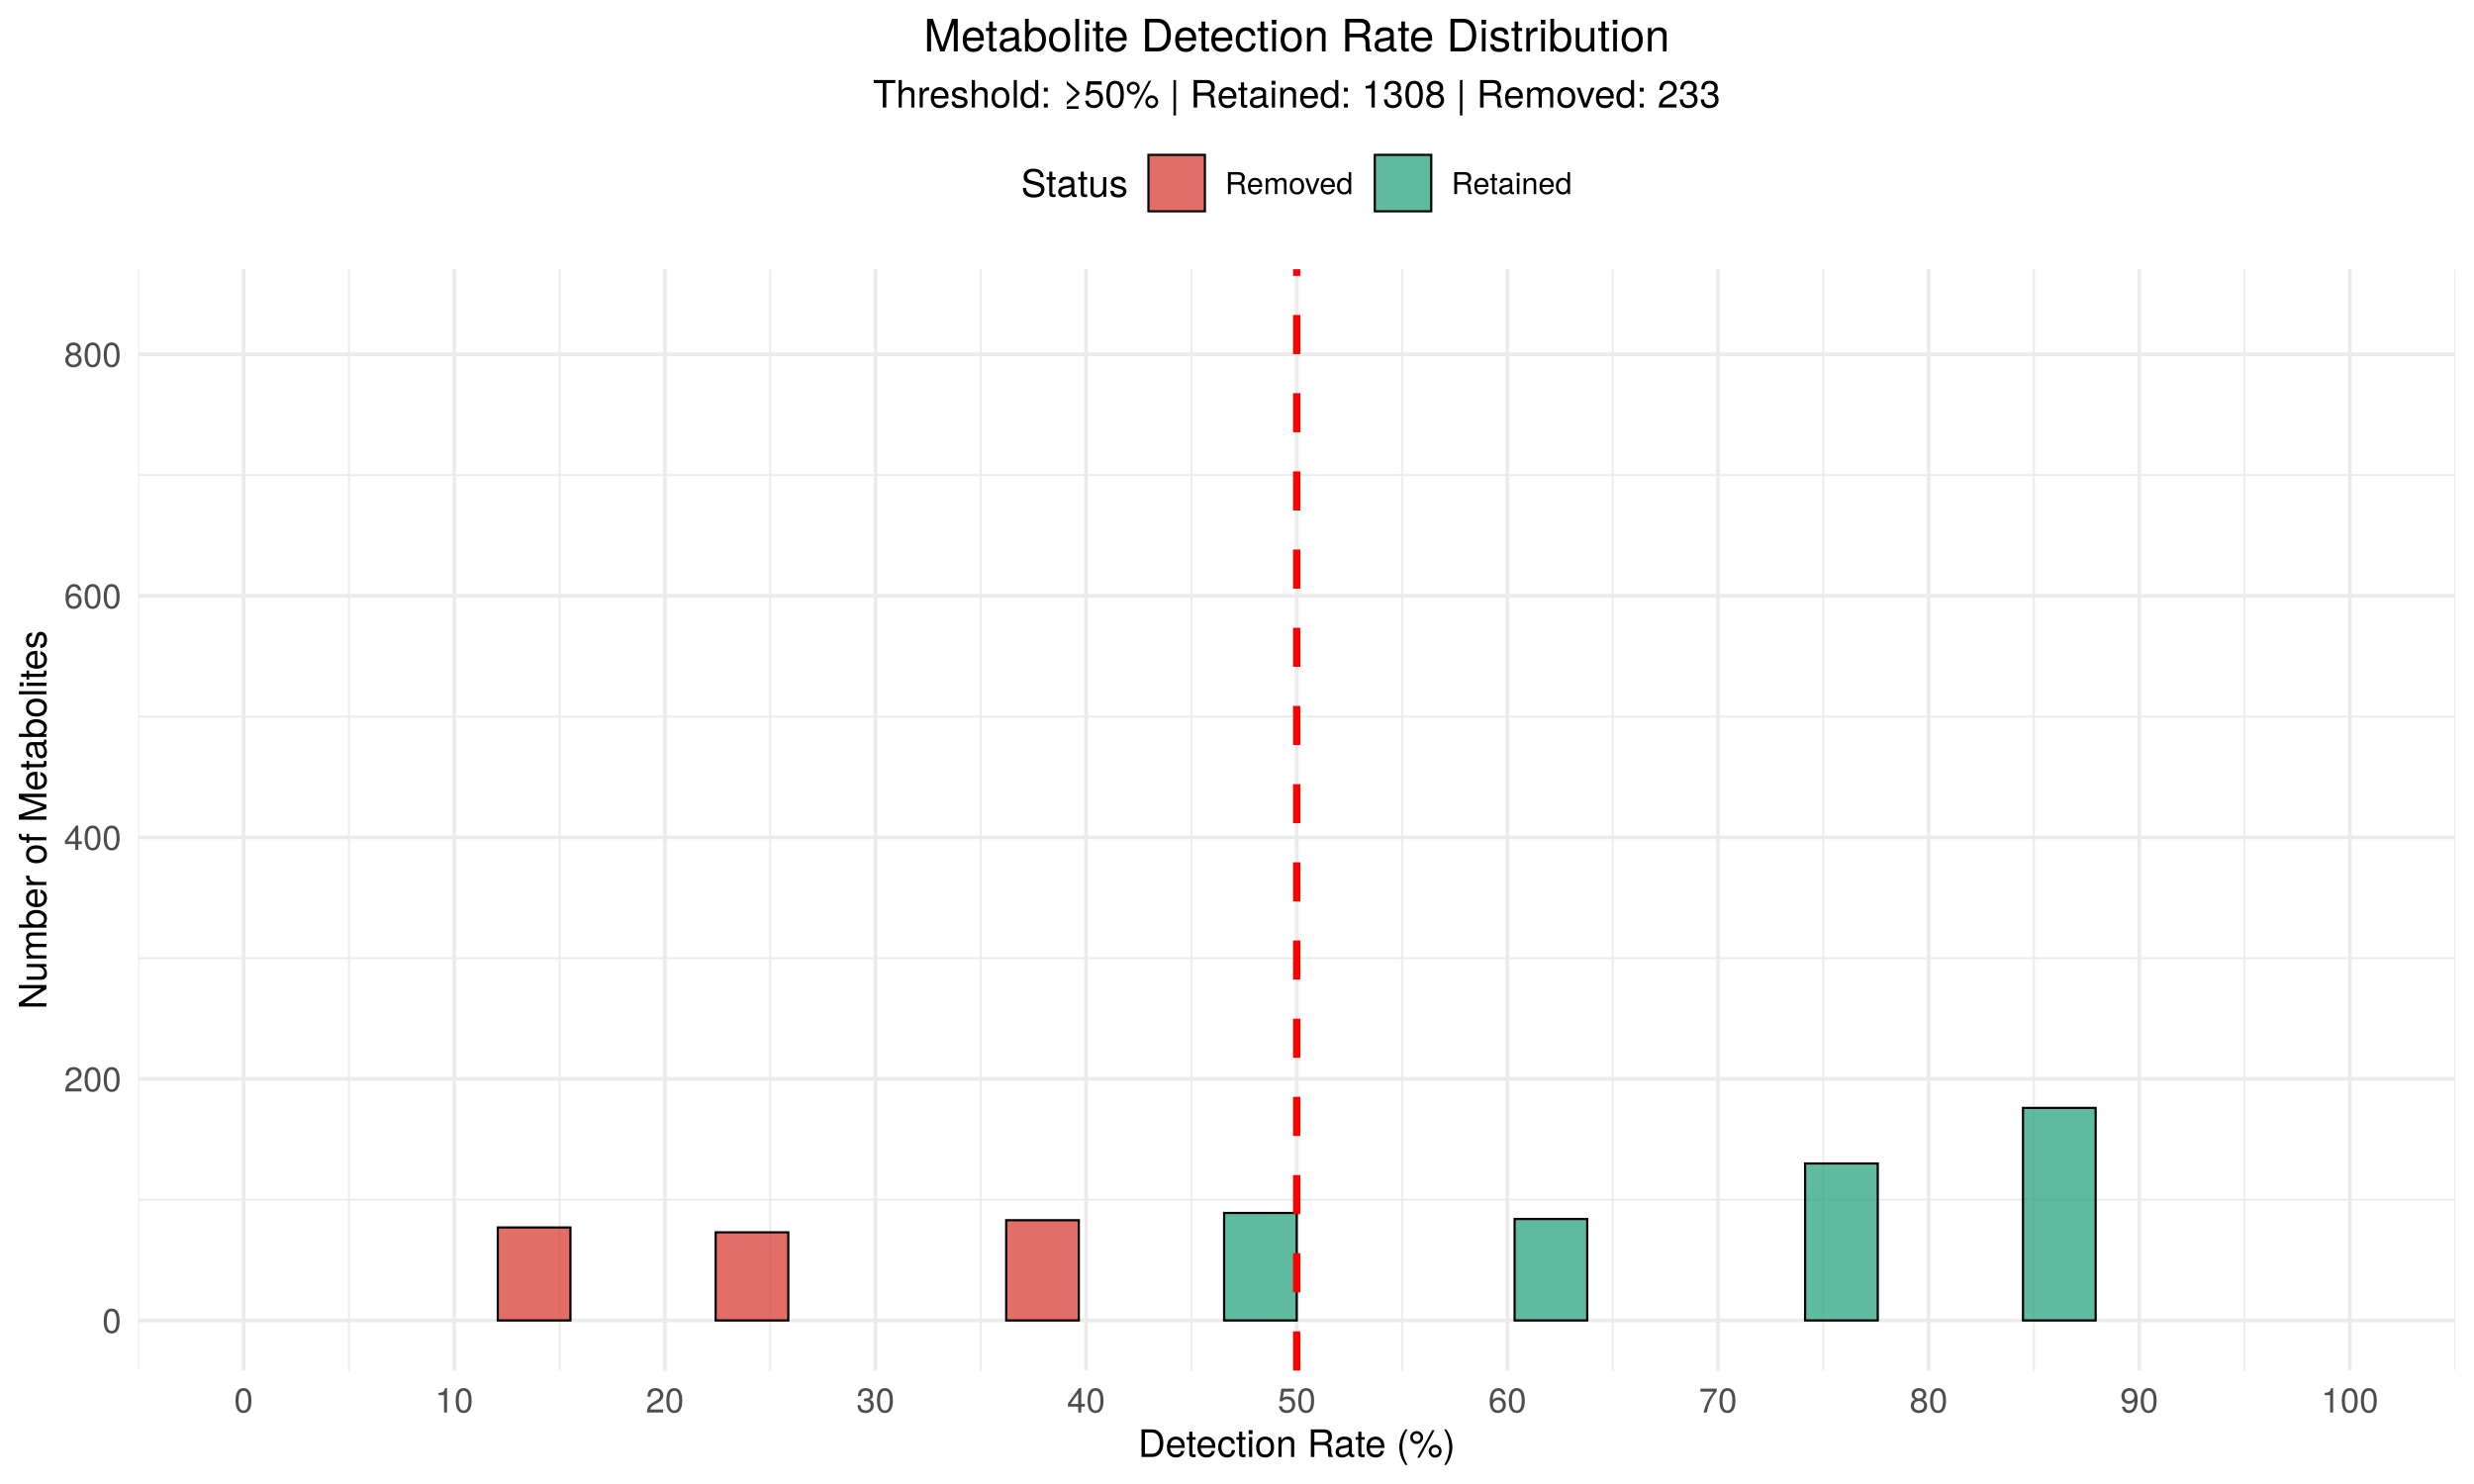
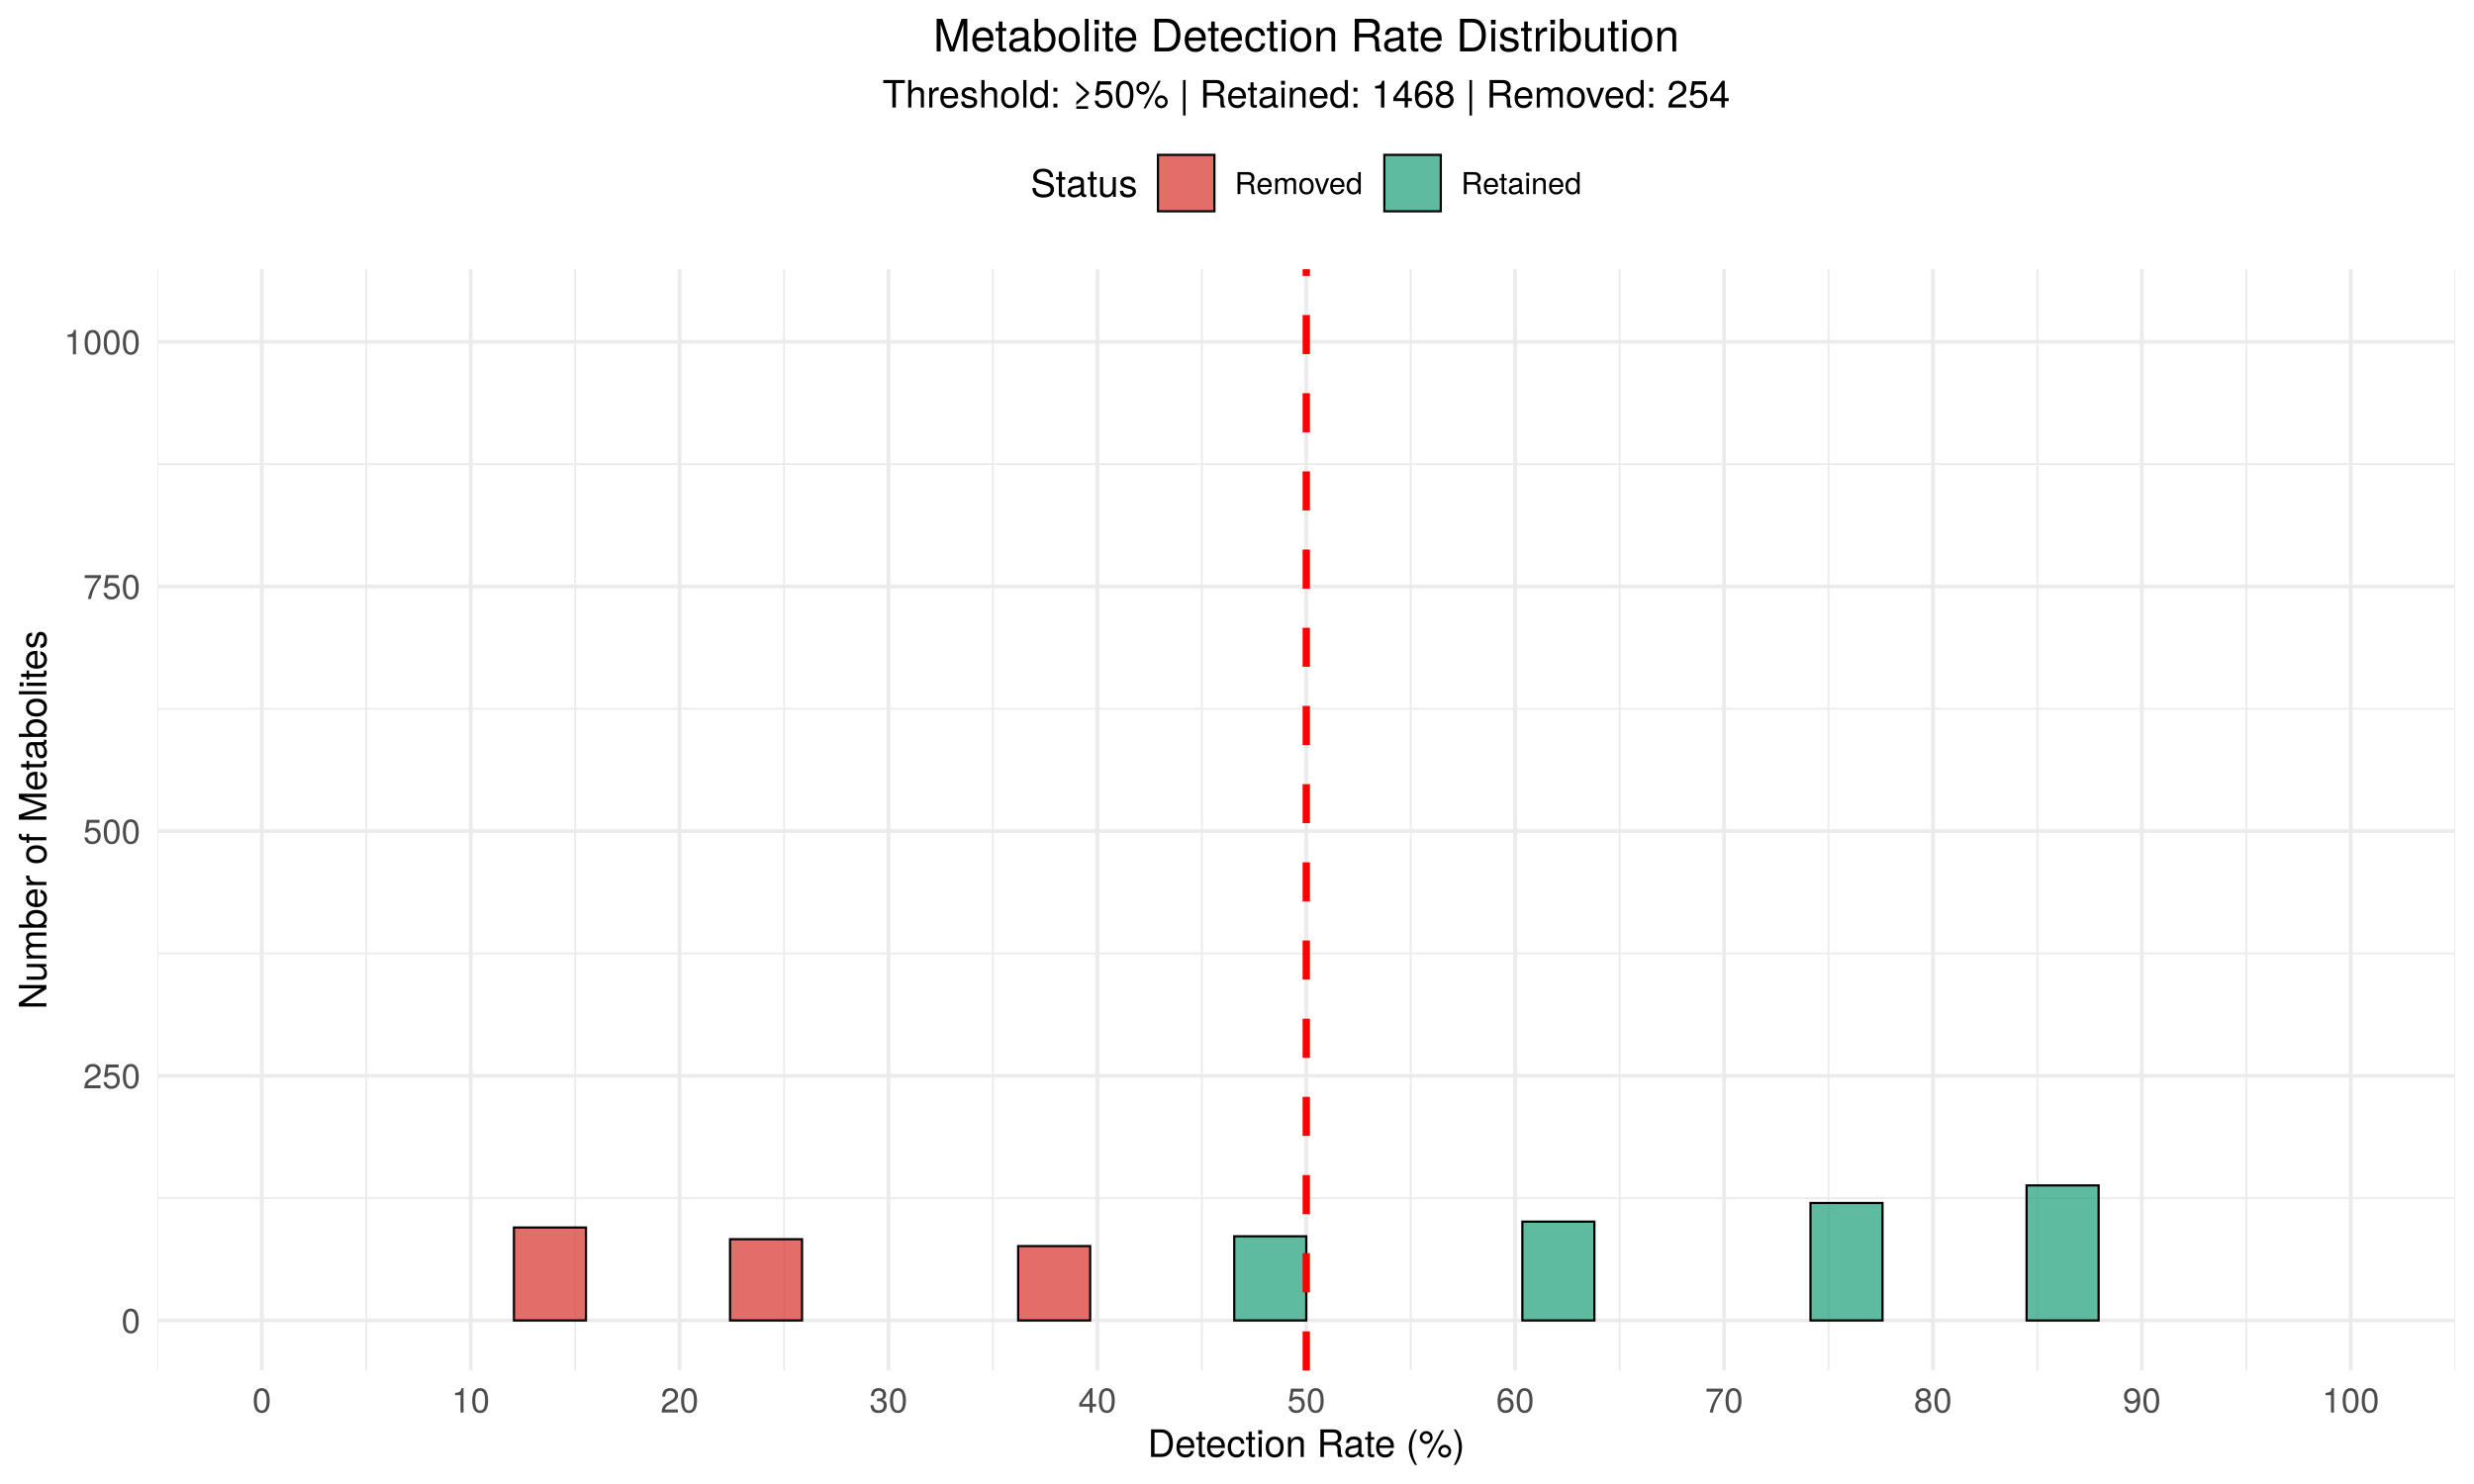
<svg xmlns="http://www.w3.org/2000/svg" class="svglite" width="720.00pt" height="432.00pt" viewBox="0 0 720.00 432.00">
  <defs>
    <style type="text/css">
    .svglite line, .svglite polyline, .svglite polygon, .svglite path, .svglite rect, .svglite circle {
      fill: none;
      stroke: #000000;
      stroke-linecap: round;
      stroke-linejoin: round;
      stroke-miterlimit: 10.00;
    }
    .svglite text {
      white-space: pre;
    }
  </style>
  </defs>
  <rect width="100%" height="100%" style="stroke: none; fill: none;" />
  <defs>
    <clipPath id="cpMC4wMHw3MjAuMDB8MC4wMHw0MzIuMDA=">
      <rect x="0.00" y="0.00" width="720.00" height="432.00" />
    </clipPath>
  </defs>
  <g clip-path="url(#cpMC4wMHw3MjAuMDB8MC4wMHw0MzIuMDA=)">
</g>
  <defs>
-     <clipPath id="cpNDAuMjR8NzE0LjUyfDc4LjM3fDM5OC45Ng==">
-       <rect x="40.24" y="78.37" width="674.28" height="320.59" />
+     <clipPath id="cpNDUuODB8NzE0LjUyfDc4LjM3fDM5OC45Ng==">
+       <rect x="45.80" y="78.37" width="668.72" height="320.59" />
    </clipPath>
  </defs>
-   <g clip-path="url(#cpNDAuMjR8NzE0LjUyfDc4LjM3fDM5OC45Ng==)">
-     <polyline points="40.24,349.23 714.52,349.23 " style="stroke-width: 0.53; stroke: #EBEBEB; stroke-linecap: butt;" />
-     <polyline points="40.24,278.92 714.52,278.92 " style="stroke-width: 0.53; stroke: #EBEBEB; stroke-linecap: butt;" />
-     <polyline points="40.24,208.61 714.52,208.61 " style="stroke-width: 0.53; stroke: #EBEBEB; stroke-linecap: butt;" />
-     <polyline points="40.24,138.30 714.52,138.30 " style="stroke-width: 0.53; stroke: #EBEBEB; stroke-linecap: butt;" />
-     <polyline points="40.24,398.96 40.24,78.37 " style="stroke-width: 0.53; stroke: #EBEBEB; stroke-linecap: butt;" />
-     <polyline points="101.54,398.96 101.54,78.37 " style="stroke-width: 0.53; stroke: #EBEBEB; stroke-linecap: butt;" />
-     <polyline points="162.84,398.96 162.84,78.37 " style="stroke-width: 0.53; stroke: #EBEBEB; stroke-linecap: butt;" />
-     <polyline points="224.14,398.96 224.14,78.37 " style="stroke-width: 0.53; stroke: #EBEBEB; stroke-linecap: butt;" />
-     <polyline points="285.44,398.96 285.44,78.37 " style="stroke-width: 0.53; stroke: #EBEBEB; stroke-linecap: butt;" />
-     <polyline points="346.73,398.96 346.73,78.37 " style="stroke-width: 0.53; stroke: #EBEBEB; stroke-linecap: butt;" />
-     <polyline points="408.03,398.96 408.03,78.37 " style="stroke-width: 0.53; stroke: #EBEBEB; stroke-linecap: butt;" />
-     <polyline points="469.33,398.96 469.33,78.37 " style="stroke-width: 0.53; stroke: #EBEBEB; stroke-linecap: butt;" />
-     <polyline points="530.63,398.96 530.63,78.37 " style="stroke-width: 0.53; stroke: #EBEBEB; stroke-linecap: butt;" />
-     <polyline points="591.92,398.96 591.92,78.37 " style="stroke-width: 0.53; stroke: #EBEBEB; stroke-linecap: butt;" />
-     <polyline points="653.22,398.96 653.22,78.37 " style="stroke-width: 0.53; stroke: #EBEBEB; stroke-linecap: butt;" />
+   <g clip-path="url(#cpNDUuODB8NzE0LjUyfDc4LjM3fDM5OC45Ng==)">
+     <polyline points="45.80,348.78 714.52,348.78 " style="stroke-width: 0.53; stroke: #EBEBEB; stroke-linecap: butt;" />
+     <polyline points="45.80,277.56 714.52,277.56 " style="stroke-width: 0.53; stroke: #EBEBEB; stroke-linecap: butt;" />
+     <polyline points="45.80,206.33 714.52,206.33 " style="stroke-width: 0.53; stroke: #EBEBEB; stroke-linecap: butt;" />
+     <polyline points="45.80,135.11 714.52,135.11 " style="stroke-width: 0.53; stroke: #EBEBEB; stroke-linecap: butt;" />
+     <polyline points="45.80,398.96 45.80,78.37 " style="stroke-width: 0.53; stroke: #EBEBEB; stroke-linecap: butt;" />
+     <polyline points="106.60,398.96 106.60,78.37 " style="stroke-width: 0.53; stroke: #EBEBEB; stroke-linecap: butt;" />
+     <polyline points="167.39,398.96 167.39,78.37 " style="stroke-width: 0.53; stroke: #EBEBEB; stroke-linecap: butt;" />
+     <polyline points="228.18,398.96 228.18,78.37 " style="stroke-width: 0.53; stroke: #EBEBEB; stroke-linecap: butt;" />
+     <polyline points="288.97,398.96 288.97,78.37 " style="stroke-width: 0.53; stroke: #EBEBEB; stroke-linecap: butt;" />
+     <polyline points="349.77,398.96 349.77,78.37 " style="stroke-width: 0.53; stroke: #EBEBEB; stroke-linecap: butt;" />
+     <polyline points="410.56,398.96 410.56,78.37 " style="stroke-width: 0.53; stroke: #EBEBEB; stroke-linecap: butt;" />
+     <polyline points="471.35,398.96 471.35,78.37 " style="stroke-width: 0.53; stroke: #EBEBEB; stroke-linecap: butt;" />
+     <polyline points="532.14,398.96 532.14,78.37 " style="stroke-width: 0.53; stroke: #EBEBEB; stroke-linecap: butt;" />
+     <polyline points="592.94,398.96 592.94,78.37 " style="stroke-width: 0.53; stroke: #EBEBEB; stroke-linecap: butt;" />
+     <polyline points="653.73,398.96 653.73,78.37 " style="stroke-width: 0.53; stroke: #EBEBEB; stroke-linecap: butt;" />
    <polyline points="714.52,398.96 714.52,78.37 " style="stroke-width: 0.53; stroke: #EBEBEB; stroke-linecap: butt;" />
-     <polyline points="40.24,384.39 714.52,384.39 " style="stroke-width: 1.07; stroke: #EBEBEB; stroke-linecap: butt;" />
-     <polyline points="40.24,314.08 714.52,314.08 " style="stroke-width: 1.07; stroke: #EBEBEB; stroke-linecap: butt;" />
-     <polyline points="40.24,243.77 714.52,243.77 " style="stroke-width: 1.07; stroke: #EBEBEB; stroke-linecap: butt;" />
-     <polyline points="40.24,173.45 714.52,173.45 " style="stroke-width: 1.07; stroke: #EBEBEB; stroke-linecap: butt;" />
-     <polyline points="40.24,103.14 714.52,103.14 " style="stroke-width: 1.07; stroke: #EBEBEB; stroke-linecap: butt;" />
-     <polyline points="70.89,398.96 70.89,78.37 " style="stroke-width: 1.07; stroke: #EBEBEB; stroke-linecap: butt;" />
-     <polyline points="132.19,398.96 132.19,78.37 " style="stroke-width: 1.07; stroke: #EBEBEB; stroke-linecap: butt;" />
-     <polyline points="193.49,398.96 193.49,78.37 " style="stroke-width: 1.07; stroke: #EBEBEB; stroke-linecap: butt;" />
-     <polyline points="254.79,398.96 254.79,78.37 " style="stroke-width: 1.07; stroke: #EBEBEB; stroke-linecap: butt;" />
-     <polyline points="316.08,398.96 316.08,78.37 " style="stroke-width: 1.07; stroke: #EBEBEB; stroke-linecap: butt;" />
-     <polyline points="377.38,398.96 377.38,78.37 " style="stroke-width: 1.07; stroke: #EBEBEB; stroke-linecap: butt;" />
-     <polyline points="438.68,398.96 438.68,78.37 " style="stroke-width: 1.07; stroke: #EBEBEB; stroke-linecap: butt;" />
-     <polyline points="499.98,398.96 499.98,78.37 " style="stroke-width: 1.07; stroke: #EBEBEB; stroke-linecap: butt;" />
-     <polyline points="561.28,398.96 561.28,78.37 " style="stroke-width: 1.07; stroke: #EBEBEB; stroke-linecap: butt;" />
-     <polyline points="622.57,398.96 622.57,78.37 " style="stroke-width: 1.07; stroke: #EBEBEB; stroke-linecap: butt;" />
-     <polyline points="683.87,398.96 683.87,78.37 " style="stroke-width: 1.07; stroke: #EBEBEB; stroke-linecap: butt;" />
-     <rect x="81.46" y="384.39" width="21.14" height="0.00" style="stroke-width: 0.64; stroke-linecap: butt; stroke-linejoin: miter; fill: #D73027; fill-opacity: 0.70;" />
-     <rect x="102.60" y="384.39" width="21.14" height="0.00" style="stroke-width: 0.64; stroke-linecap: butt; stroke-linejoin: miter; fill: #D73027; fill-opacity: 0.70;" />
-     <rect x="123.74" y="384.39" width="21.14" height="0.00" style="stroke-width: 0.64; stroke-linecap: butt; stroke-linejoin: miter; fill: #D73027; fill-opacity: 0.70;" />
-     <rect x="144.87" y="357.32" width="21.14" height="27.07" style="stroke-width: 0.64; stroke-linecap: butt; stroke-linejoin: miter; fill: #D73027; fill-opacity: 0.70;" />
-     <rect x="166.01" y="384.39" width="21.14" height="0.00" style="stroke-width: 0.64; stroke-linecap: butt; stroke-linejoin: miter; fill: #D73027; fill-opacity: 0.70;" />
-     <rect x="187.15" y="384.39" width="21.14" height="0.00" style="stroke-width: 0.64; stroke-linecap: butt; stroke-linejoin: miter; fill: #D73027; fill-opacity: 0.70;" />
-     <rect x="208.28" y="358.73" width="21.14" height="25.66" style="stroke-width: 0.64; stroke-linecap: butt; stroke-linejoin: miter; fill: #D73027; fill-opacity: 0.70;" />
-     <rect x="229.42" y="384.39" width="21.14" height="0.00" style="stroke-width: 0.64; stroke-linecap: butt; stroke-linejoin: miter; fill: #D73027; fill-opacity: 0.70;" />
-     <rect x="250.56" y="384.39" width="21.14" height="0.00" style="stroke-width: 0.64; stroke-linecap: butt; stroke-linejoin: miter; fill: #D73027; fill-opacity: 0.70;" />
-     <rect x="271.70" y="384.39" width="21.14" height="0.00" style="stroke-width: 0.64; stroke-linecap: butt; stroke-linejoin: miter; fill: #D73027; fill-opacity: 0.70;" />
-     <rect x="292.83" y="355.21" width="21.14" height="29.18" style="stroke-width: 0.64; stroke-linecap: butt; stroke-linejoin: miter; fill: #D73027; fill-opacity: 0.70;" />
-     <rect x="313.97" y="384.39" width="21.14" height="0.00" style="stroke-width: 0.64; stroke-linecap: butt; stroke-linejoin: miter; fill: #D73027; fill-opacity: 0.70;" />
-     <rect x="335.11" y="384.39" width="21.14" height="0.00" style="stroke-width: 0.64; stroke-linecap: butt; stroke-linejoin: miter; fill: #D73027; fill-opacity: 0.70;" />
-     <rect x="356.25" y="353.10" width="21.14" height="0.00" style="stroke-width: 0.64; stroke-linecap: butt; stroke-linejoin: miter; fill: #D73027; fill-opacity: 0.70;" />
-     <rect x="377.38" y="384.39" width="21.14" height="0.00" style="stroke-width: 0.64; stroke-linecap: butt; stroke-linejoin: miter; fill: #D73027; fill-opacity: 0.70;" />
-     <rect x="398.52" y="384.39" width="21.14" height="0.00" style="stroke-width: 0.64; stroke-linecap: butt; stroke-linejoin: miter; fill: #D73027; fill-opacity: 0.70;" />
-     <rect x="419.66" y="384.39" width="21.14" height="0.00" style="stroke-width: 0.64; stroke-linecap: butt; stroke-linejoin: miter; fill: #D73027; fill-opacity: 0.70;" />
-     <rect x="440.79" y="354.86" width="21.14" height="0.00" style="stroke-width: 0.64; stroke-linecap: butt; stroke-linejoin: miter; fill: #D73027; fill-opacity: 0.70;" />
-     <rect x="461.93" y="384.39" width="21.14" height="0.00" style="stroke-width: 0.64; stroke-linecap: butt; stroke-linejoin: miter; fill: #D73027; fill-opacity: 0.70;" />
-     <rect x="483.07" y="384.39" width="21.14" height="0.00" style="stroke-width: 0.64; stroke-linecap: butt; stroke-linejoin: miter; fill: #D73027; fill-opacity: 0.70;" />
-     <rect x="504.21" y="384.39" width="21.14" height="0.00" style="stroke-width: 0.64; stroke-linecap: butt; stroke-linejoin: miter; fill: #D73027; fill-opacity: 0.70;" />
-     <rect x="525.34" y="338.69" width="21.14" height="0.00" style="stroke-width: 0.64; stroke-linecap: butt; stroke-linejoin: miter; fill: #D73027; fill-opacity: 0.70;" />
-     <rect x="546.48" y="384.39" width="21.14" height="0.00" style="stroke-width: 0.64; stroke-linecap: butt; stroke-linejoin: miter; fill: #D73027; fill-opacity: 0.70;" />
-     <rect x="567.62" y="384.39" width="21.14" height="0.00" style="stroke-width: 0.64; stroke-linecap: butt; stroke-linejoin: miter; fill: #D73027; fill-opacity: 0.70;" />
-     <rect x="588.75" y="322.52" width="21.14" height="0.00" style="stroke-width: 0.64; stroke-linecap: butt; stroke-linejoin: miter; fill: #D73027; fill-opacity: 0.70;" />
-     <rect x="609.89" y="384.39" width="21.14" height="0.00" style="stroke-width: 0.64; stroke-linecap: butt; stroke-linejoin: miter; fill: #D73027; fill-opacity: 0.70;" />
-     <rect x="631.03" y="384.39" width="21.14" height="0.00" style="stroke-width: 0.64; stroke-linecap: butt; stroke-linejoin: miter; fill: #D73027; fill-opacity: 0.70;" />
-     <rect x="652.17" y="384.39" width="21.14" height="0.00" style="stroke-width: 0.64; stroke-linecap: butt; stroke-linejoin: miter; fill: #D73027; fill-opacity: 0.70;" />
-     <rect x="81.46" y="384.39" width="21.14" height="0.00" style="stroke-width: 0.64; stroke-linecap: butt; stroke-linejoin: miter; fill: #1B9E77; fill-opacity: 0.70;" />
-     <rect x="102.60" y="384.39" width="21.14" height="0.00" style="stroke-width: 0.64; stroke-linecap: butt; stroke-linejoin: miter; fill: #1B9E77; fill-opacity: 0.70;" />
-     <rect x="123.74" y="384.39" width="21.14" height="0.00" style="stroke-width: 0.64; stroke-linecap: butt; stroke-linejoin: miter; fill: #1B9E77; fill-opacity: 0.70;" />
-     <rect x="144.87" y="384.39" width="21.14" height="0.00" style="stroke-width: 0.64; stroke-linecap: butt; stroke-linejoin: miter; fill: #1B9E77; fill-opacity: 0.70;" />
-     <rect x="166.01" y="384.39" width="21.14" height="0.00" style="stroke-width: 0.64; stroke-linecap: butt; stroke-linejoin: miter; fill: #1B9E77; fill-opacity: 0.70;" />
-     <rect x="187.15" y="384.39" width="21.14" height="0.00" style="stroke-width: 0.64; stroke-linecap: butt; stroke-linejoin: miter; fill: #1B9E77; fill-opacity: 0.70;" />
-     <rect x="208.28" y="384.39" width="21.14" height="0.00" style="stroke-width: 0.64; stroke-linecap: butt; stroke-linejoin: miter; fill: #1B9E77; fill-opacity: 0.70;" />
-     <rect x="229.42" y="384.39" width="21.14" height="0.00" style="stroke-width: 0.64; stroke-linecap: butt; stroke-linejoin: miter; fill: #1B9E77; fill-opacity: 0.70;" />
-     <rect x="250.56" y="384.39" width="21.14" height="0.00" style="stroke-width: 0.64; stroke-linecap: butt; stroke-linejoin: miter; fill: #1B9E77; fill-opacity: 0.70;" />
-     <rect x="271.70" y="384.39" width="21.14" height="0.00" style="stroke-width: 0.64; stroke-linecap: butt; stroke-linejoin: miter; fill: #1B9E77; fill-opacity: 0.70;" />
-     <rect x="292.83" y="384.39" width="21.14" height="0.00" style="stroke-width: 0.64; stroke-linecap: butt; stroke-linejoin: miter; fill: #1B9E77; fill-opacity: 0.70;" />
-     <rect x="313.97" y="384.39" width="21.14" height="0.00" style="stroke-width: 0.64; stroke-linecap: butt; stroke-linejoin: miter; fill: #1B9E77; fill-opacity: 0.70;" />
-     <rect x="335.11" y="384.39" width="21.14" height="0.00" style="stroke-width: 0.64; stroke-linecap: butt; stroke-linejoin: miter; fill: #1B9E77; fill-opacity: 0.70;" />
-     <rect x="356.25" y="353.10" width="21.14" height="31.29" style="stroke-width: 0.64; stroke-linecap: butt; stroke-linejoin: miter; fill: #1B9E77; fill-opacity: 0.70;" />
-     <rect x="377.38" y="384.39" width="21.14" height="0.00" style="stroke-width: 0.64; stroke-linecap: butt; stroke-linejoin: miter; fill: #1B9E77; fill-opacity: 0.70;" />
-     <rect x="398.52" y="384.39" width="21.14" height="0.00" style="stroke-width: 0.64; stroke-linecap: butt; stroke-linejoin: miter; fill: #1B9E77; fill-opacity: 0.70;" />
-     <rect x="419.66" y="384.39" width="21.14" height="0.00" style="stroke-width: 0.64; stroke-linecap: butt; stroke-linejoin: miter; fill: #1B9E77; fill-opacity: 0.70;" />
-     <rect x="440.79" y="354.86" width="21.14" height="29.53" style="stroke-width: 0.64; stroke-linecap: butt; stroke-linejoin: miter; fill: #1B9E77; fill-opacity: 0.70;" />
-     <rect x="461.93" y="384.39" width="21.14" height="0.00" style="stroke-width: 0.64; stroke-linecap: butt; stroke-linejoin: miter; fill: #1B9E77; fill-opacity: 0.70;" />
-     <rect x="483.07" y="384.39" width="21.14" height="0.00" style="stroke-width: 0.64; stroke-linecap: butt; stroke-linejoin: miter; fill: #1B9E77; fill-opacity: 0.70;" />
-     <rect x="504.21" y="384.39" width="21.14" height="0.00" style="stroke-width: 0.64; stroke-linecap: butt; stroke-linejoin: miter; fill: #1B9E77; fill-opacity: 0.70;" />
-     <rect x="525.34" y="338.69" width="21.14" height="45.70" style="stroke-width: 0.64; stroke-linecap: butt; stroke-linejoin: miter; fill: #1B9E77; fill-opacity: 0.70;" />
-     <rect x="546.48" y="384.39" width="21.14" height="0.00" style="stroke-width: 0.64; stroke-linecap: butt; stroke-linejoin: miter; fill: #1B9E77; fill-opacity: 0.70;" />
-     <rect x="567.62" y="384.39" width="21.14" height="0.00" style="stroke-width: 0.64; stroke-linecap: butt; stroke-linejoin: miter; fill: #1B9E77; fill-opacity: 0.70;" />
-     <rect x="588.75" y="322.52" width="21.14" height="61.87" style="stroke-width: 0.64; stroke-linecap: butt; stroke-linejoin: miter; fill: #1B9E77; fill-opacity: 0.70;" />
-     <rect x="609.89" y="384.39" width="21.14" height="0.00" style="stroke-width: 0.64; stroke-linecap: butt; stroke-linejoin: miter; fill: #1B9E77; fill-opacity: 0.70;" />
-     <rect x="631.03" y="384.39" width="21.14" height="0.00" style="stroke-width: 0.64; stroke-linecap: butt; stroke-linejoin: miter; fill: #1B9E77; fill-opacity: 0.70;" />
-     <rect x="652.17" y="384.39" width="21.14" height="0.00" style="stroke-width: 0.64; stroke-linecap: butt; stroke-linejoin: miter; fill: #1B9E77; fill-opacity: 0.70;" />
-     <line x1="377.38" y1="398.96" x2="377.38" y2="78.37" style="stroke-width: 2.13; stroke: #FF0000; stroke-dasharray: 11.38,11.38; stroke-linecap: butt;" />
+     <polyline points="45.80,384.39 714.52,384.39 " style="stroke-width: 1.07; stroke: #EBEBEB; stroke-linecap: butt;" />
+     <polyline points="45.80,313.17 714.52,313.17 " style="stroke-width: 1.07; stroke: #EBEBEB; stroke-linecap: butt;" />
+     <polyline points="45.80,241.94 714.52,241.94 " style="stroke-width: 1.07; stroke: #EBEBEB; stroke-linecap: butt;" />
+     <polyline points="45.80,170.72 714.52,170.72 " style="stroke-width: 1.07; stroke: #EBEBEB; stroke-linecap: butt;" />
+     <polyline points="45.80,99.50 714.52,99.50 " style="stroke-width: 1.07; stroke: #EBEBEB; stroke-linecap: butt;" />
+     <polyline points="76.20,398.96 76.20,78.37 " style="stroke-width: 1.07; stroke: #EBEBEB; stroke-linecap: butt;" />
+     <polyline points="136.99,398.96 136.99,78.37 " style="stroke-width: 1.07; stroke: #EBEBEB; stroke-linecap: butt;" />
+     <polyline points="197.78,398.96 197.78,78.37 " style="stroke-width: 1.07; stroke: #EBEBEB; stroke-linecap: butt;" />
+     <polyline points="258.58,398.96 258.58,78.37 " style="stroke-width: 1.07; stroke: #EBEBEB; stroke-linecap: butt;" />
+     <polyline points="319.37,398.96 319.37,78.37 " style="stroke-width: 1.07; stroke: #EBEBEB; stroke-linecap: butt;" />
+     <polyline points="380.16,398.96 380.16,78.37 " style="stroke-width: 1.07; stroke: #EBEBEB; stroke-linecap: butt;" />
+     <polyline points="440.95,398.96 440.95,78.37 " style="stroke-width: 1.07; stroke: #EBEBEB; stroke-linecap: butt;" />
+     <polyline points="501.75,398.96 501.75,78.37 " style="stroke-width: 1.07; stroke: #EBEBEB; stroke-linecap: butt;" />
+     <polyline points="562.54,398.96 562.54,78.37 " style="stroke-width: 1.07; stroke: #EBEBEB; stroke-linecap: butt;" />
+     <polyline points="623.33,398.96 623.33,78.37 " style="stroke-width: 1.07; stroke: #EBEBEB; stroke-linecap: butt;" />
+     <polyline points="684.12,398.96 684.12,78.37 " style="stroke-width: 1.07; stroke: #EBEBEB; stroke-linecap: butt;" />
+     <rect x="86.68" y="384.39" width="20.96" height="0.00" style="stroke-width: 0.64; stroke-linecap: butt; stroke-linejoin: miter; fill: #D73027; fill-opacity: 0.70;" />
+     <rect x="107.64" y="384.39" width="20.96" height="0.00" style="stroke-width: 0.64; stroke-linecap: butt; stroke-linejoin: miter; fill: #D73027; fill-opacity: 0.70;" />
+     <rect x="128.61" y="384.39" width="20.96" height="0.00" style="stroke-width: 0.64; stroke-linecap: butt; stroke-linejoin: miter; fill: #D73027; fill-opacity: 0.70;" />
+     <rect x="149.57" y="357.33" width="20.96" height="27.06" style="stroke-width: 0.64; stroke-linecap: butt; stroke-linejoin: miter; fill: #D73027; fill-opacity: 0.70;" />
+     <rect x="170.53" y="384.39" width="20.96" height="0.00" style="stroke-width: 0.64; stroke-linecap: butt; stroke-linejoin: miter; fill: #D73027; fill-opacity: 0.70;" />
+     <rect x="191.50" y="384.39" width="20.96" height="0.00" style="stroke-width: 0.64; stroke-linecap: butt; stroke-linejoin: miter; fill: #D73027; fill-opacity: 0.70;" />
+     <rect x="212.46" y="360.74" width="20.96" height="23.65" style="stroke-width: 0.64; stroke-linecap: butt; stroke-linejoin: miter; fill: #D73027; fill-opacity: 0.70;" />
+     <rect x="233.42" y="384.39" width="20.96" height="0.00" style="stroke-width: 0.64; stroke-linecap: butt; stroke-linejoin: miter; fill: #D73027; fill-opacity: 0.70;" />
+     <rect x="254.38" y="384.39" width="20.96" height="0.00" style="stroke-width: 0.64; stroke-linecap: butt; stroke-linejoin: miter; fill: #D73027; fill-opacity: 0.70;" />
+     <rect x="275.35" y="384.39" width="20.96" height="0.00" style="stroke-width: 0.64; stroke-linecap: butt; stroke-linejoin: miter; fill: #D73027; fill-opacity: 0.70;" />
+     <rect x="296.31" y="362.74" width="20.96" height="21.65" style="stroke-width: 0.64; stroke-linecap: butt; stroke-linejoin: miter; fill: #D73027; fill-opacity: 0.70;" />
+     <rect x="317.27" y="384.39" width="20.96" height="0.00" style="stroke-width: 0.64; stroke-linecap: butt; stroke-linejoin: miter; fill: #D73027; fill-opacity: 0.70;" />
+     <rect x="338.24" y="384.39" width="20.96" height="0.00" style="stroke-width: 0.64; stroke-linecap: butt; stroke-linejoin: miter; fill: #D73027; fill-opacity: 0.70;" />
+     <rect x="359.20" y="359.89" width="20.96" height="0.00" style="stroke-width: 0.64; stroke-linecap: butt; stroke-linejoin: miter; fill: #D73027; fill-opacity: 0.70;" />
+     <rect x="380.16" y="384.39" width="20.96" height="0.00" style="stroke-width: 0.64; stroke-linecap: butt; stroke-linejoin: miter; fill: #D73027; fill-opacity: 0.70;" />
+     <rect x="401.12" y="384.39" width="20.96" height="0.00" style="stroke-width: 0.64; stroke-linecap: butt; stroke-linejoin: miter; fill: #D73027; fill-opacity: 0.70;" />
+     <rect x="422.09" y="384.39" width="20.96" height="0.00" style="stroke-width: 0.64; stroke-linecap: butt; stroke-linejoin: miter; fill: #D73027; fill-opacity: 0.70;" />
+     <rect x="443.05" y="355.62" width="20.96" height="0.00" style="stroke-width: 0.64; stroke-linecap: butt; stroke-linejoin: miter; fill: #D73027; fill-opacity: 0.70;" />
+     <rect x="464.01" y="384.39" width="20.96" height="0.00" style="stroke-width: 0.64; stroke-linecap: butt; stroke-linejoin: miter; fill: #D73027; fill-opacity: 0.70;" />
+     <rect x="484.98" y="384.39" width="20.96" height="0.00" style="stroke-width: 0.64; stroke-linecap: butt; stroke-linejoin: miter; fill: #D73027; fill-opacity: 0.70;" />
+     <rect x="505.94" y="384.39" width="20.96" height="0.00" style="stroke-width: 0.64; stroke-linecap: butt; stroke-linejoin: miter; fill: #D73027; fill-opacity: 0.70;" />
+     <rect x="526.90" y="350.20" width="20.96" height="0.00" style="stroke-width: 0.64; stroke-linecap: butt; stroke-linejoin: miter; fill: #D73027; fill-opacity: 0.70;" />
+     <rect x="547.87" y="384.39" width="20.96" height="0.00" style="stroke-width: 0.64; stroke-linecap: butt; stroke-linejoin: miter; fill: #D73027; fill-opacity: 0.70;" />
+     <rect x="568.83" y="384.39" width="20.96" height="0.00" style="stroke-width: 0.64; stroke-linecap: butt; stroke-linejoin: miter; fill: #D73027; fill-opacity: 0.70;" />
+     <rect x="589.79" y="345.08" width="20.96" height="0.00" style="stroke-width: 0.64; stroke-linecap: butt; stroke-linejoin: miter; fill: #D73027; fill-opacity: 0.70;" />
+     <rect x="610.75" y="384.39" width="20.96" height="0.00" style="stroke-width: 0.64; stroke-linecap: butt; stroke-linejoin: miter; fill: #D73027; fill-opacity: 0.70;" />
+     <rect x="631.72" y="384.39" width="20.96" height="0.00" style="stroke-width: 0.64; stroke-linecap: butt; stroke-linejoin: miter; fill: #D73027; fill-opacity: 0.70;" />
+     <rect x="652.68" y="384.39" width="20.96" height="0.00" style="stroke-width: 0.64; stroke-linecap: butt; stroke-linejoin: miter; fill: #D73027; fill-opacity: 0.70;" />
+     <rect x="86.68" y="384.39" width="20.96" height="0.00" style="stroke-width: 0.64; stroke-linecap: butt; stroke-linejoin: miter; fill: #1B9E77; fill-opacity: 0.70;" />
+     <rect x="107.64" y="384.39" width="20.96" height="0.00" style="stroke-width: 0.64; stroke-linecap: butt; stroke-linejoin: miter; fill: #1B9E77; fill-opacity: 0.70;" />
+     <rect x="128.61" y="384.39" width="20.96" height="0.00" style="stroke-width: 0.64; stroke-linecap: butt; stroke-linejoin: miter; fill: #1B9E77; fill-opacity: 0.70;" />
+     <rect x="149.57" y="384.39" width="20.96" height="0.00" style="stroke-width: 0.64; stroke-linecap: butt; stroke-linejoin: miter; fill: #1B9E77; fill-opacity: 0.70;" />
+     <rect x="170.53" y="384.39" width="20.96" height="0.00" style="stroke-width: 0.64; stroke-linecap: butt; stroke-linejoin: miter; fill: #1B9E77; fill-opacity: 0.70;" />
+     <rect x="191.50" y="384.39" width="20.96" height="0.00" style="stroke-width: 0.64; stroke-linecap: butt; stroke-linejoin: miter; fill: #1B9E77; fill-opacity: 0.70;" />
+     <rect x="212.46" y="384.39" width="20.96" height="0.00" style="stroke-width: 0.64; stroke-linecap: butt; stroke-linejoin: miter; fill: #1B9E77; fill-opacity: 0.70;" />
+     <rect x="233.42" y="384.39" width="20.96" height="0.00" style="stroke-width: 0.64; stroke-linecap: butt; stroke-linejoin: miter; fill: #1B9E77; fill-opacity: 0.70;" />
+     <rect x="254.38" y="384.39" width="20.96" height="0.00" style="stroke-width: 0.64; stroke-linecap: butt; stroke-linejoin: miter; fill: #1B9E77; fill-opacity: 0.70;" />
+     <rect x="275.35" y="384.39" width="20.96" height="0.00" style="stroke-width: 0.64; stroke-linecap: butt; stroke-linejoin: miter; fill: #1B9E77; fill-opacity: 0.70;" />
+     <rect x="296.31" y="384.39" width="20.96" height="0.00" style="stroke-width: 0.64; stroke-linecap: butt; stroke-linejoin: miter; fill: #1B9E77; fill-opacity: 0.70;" />
+     <rect x="317.27" y="384.39" width="20.96" height="0.00" style="stroke-width: 0.64; stroke-linecap: butt; stroke-linejoin: miter; fill: #1B9E77; fill-opacity: 0.70;" />
+     <rect x="338.24" y="384.39" width="20.96" height="0.00" style="stroke-width: 0.64; stroke-linecap: butt; stroke-linejoin: miter; fill: #1B9E77; fill-opacity: 0.70;" />
+     <rect x="359.20" y="359.89" width="20.96" height="24.50" style="stroke-width: 0.64; stroke-linecap: butt; stroke-linejoin: miter; fill: #1B9E77; fill-opacity: 0.70;" />
+     <rect x="380.16" y="384.39" width="20.96" height="0.00" style="stroke-width: 0.64; stroke-linecap: butt; stroke-linejoin: miter; fill: #1B9E77; fill-opacity: 0.70;" />
+     <rect x="401.12" y="384.39" width="20.96" height="0.00" style="stroke-width: 0.64; stroke-linecap: butt; stroke-linejoin: miter; fill: #1B9E77; fill-opacity: 0.70;" />
+     <rect x="422.09" y="384.39" width="20.96" height="0.00" style="stroke-width: 0.64; stroke-linecap: butt; stroke-linejoin: miter; fill: #1B9E77; fill-opacity: 0.70;" />
+     <rect x="443.05" y="355.62" width="20.96" height="28.77" style="stroke-width: 0.64; stroke-linecap: butt; stroke-linejoin: miter; fill: #1B9E77; fill-opacity: 0.70;" />
+     <rect x="464.01" y="384.39" width="20.96" height="0.00" style="stroke-width: 0.64; stroke-linecap: butt; stroke-linejoin: miter; fill: #1B9E77; fill-opacity: 0.70;" />
+     <rect x="484.98" y="384.39" width="20.96" height="0.00" style="stroke-width: 0.64; stroke-linecap: butt; stroke-linejoin: miter; fill: #1B9E77; fill-opacity: 0.70;" />
+     <rect x="505.94" y="384.39" width="20.96" height="0.00" style="stroke-width: 0.64; stroke-linecap: butt; stroke-linejoin: miter; fill: #1B9E77; fill-opacity: 0.70;" />
+     <rect x="526.90" y="350.20" width="20.96" height="34.19" style="stroke-width: 0.64; stroke-linecap: butt; stroke-linejoin: miter; fill: #1B9E77; fill-opacity: 0.70;" />
+     <rect x="547.87" y="384.39" width="20.96" height="0.00" style="stroke-width: 0.64; stroke-linecap: butt; stroke-linejoin: miter; fill: #1B9E77; fill-opacity: 0.70;" />
+     <rect x="568.83" y="384.39" width="20.96" height="0.00" style="stroke-width: 0.64; stroke-linecap: butt; stroke-linejoin: miter; fill: #1B9E77; fill-opacity: 0.70;" />
+     <rect x="589.79" y="345.08" width="20.96" height="39.32" style="stroke-width: 0.64; stroke-linecap: butt; stroke-linejoin: miter; fill: #1B9E77; fill-opacity: 0.70;" />
+     <rect x="610.75" y="384.39" width="20.96" height="0.00" style="stroke-width: 0.64; stroke-linecap: butt; stroke-linejoin: miter; fill: #1B9E77; fill-opacity: 0.70;" />
+     <rect x="631.72" y="384.39" width="20.96" height="0.00" style="stroke-width: 0.64; stroke-linecap: butt; stroke-linejoin: miter; fill: #1B9E77; fill-opacity: 0.70;" />
+     <rect x="652.68" y="384.39" width="20.96" height="0.00" style="stroke-width: 0.64; stroke-linecap: butt; stroke-linejoin: miter; fill: #1B9E77; fill-opacity: 0.70;" />
+     <line x1="380.16" y1="398.96" x2="380.16" y2="78.37" style="stroke-width: 2.13; stroke: #FF0000; stroke-dasharray: 11.38,11.38; stroke-linecap: butt;" />
  </g>
  <g clip-path="url(#cpMC4wMHw3MjAuMDB8MC4wMHw0MzIuMDA=)">
-     <text x="35.31" y="388.03" text-anchor="end" style="font-size: 10.00px; font-weight: 0;fill: #4D4D4D; font-family: &quot;TeX Gyre Heros&quot;;" textLength="5.56px" lengthAdjust="spacingAndGlyphs">0</text>
-     <text x="35.31" y="317.72" text-anchor="end" style="font-size: 10.00px; font-weight: 0;fill: #4D4D4D; font-family: &quot;TeX Gyre Heros&quot;;" textLength="16.68px" lengthAdjust="spacingAndGlyphs">200</text>
-     <text x="35.31" y="247.41" text-anchor="end" style="font-size: 10.00px; font-weight: 0;fill: #4D4D4D; font-family: &quot;TeX Gyre Heros&quot;;" textLength="16.68px" lengthAdjust="spacingAndGlyphs">400</text>
-     <text x="35.31" y="177.10" text-anchor="end" style="font-size: 10.00px; font-weight: 0;fill: #4D4D4D; font-family: &quot;TeX Gyre Heros&quot;;" textLength="16.68px" lengthAdjust="spacingAndGlyphs">600</text>
-     <text x="35.31" y="106.78" text-anchor="end" style="font-size: 10.00px; font-weight: 0;fill: #4D4D4D; font-family: &quot;TeX Gyre Heros&quot;;" textLength="16.68px" lengthAdjust="spacingAndGlyphs">800</text>
-     <text x="70.89" y="411.18" text-anchor="middle" style="font-size: 10.00px; font-weight: 0;fill: #4D4D4D; font-family: &quot;TeX Gyre Heros&quot;;" textLength="5.56px" lengthAdjust="spacingAndGlyphs">0</text>
-     <text x="132.19" y="411.18" text-anchor="middle" style="font-size: 10.00px; font-weight: 0;fill: #4D4D4D; font-family: &quot;TeX Gyre Heros&quot;;" textLength="11.12px" lengthAdjust="spacingAndGlyphs">10</text>
-     <text x="193.49" y="411.18" text-anchor="middle" style="font-size: 10.00px; font-weight: 0;fill: #4D4D4D; font-family: &quot;TeX Gyre Heros&quot;;" textLength="11.12px" lengthAdjust="spacingAndGlyphs">20</text>
-     <text x="254.79" y="411.18" text-anchor="middle" style="font-size: 10.00px; font-weight: 0;fill: #4D4D4D; font-family: &quot;TeX Gyre Heros&quot;;" textLength="11.12px" lengthAdjust="spacingAndGlyphs">30</text>
-     <text x="316.08" y="411.18" text-anchor="middle" style="font-size: 10.00px; font-weight: 0;fill: #4D4D4D; font-family: &quot;TeX Gyre Heros&quot;;" textLength="11.12px" lengthAdjust="spacingAndGlyphs">40</text>
-     <text x="377.38" y="411.18" text-anchor="middle" style="font-size: 10.00px; font-weight: 0;fill: #4D4D4D; font-family: &quot;TeX Gyre Heros&quot;;" textLength="11.12px" lengthAdjust="spacingAndGlyphs">50</text>
-     <text x="438.68" y="411.18" text-anchor="middle" style="font-size: 10.00px; font-weight: 0;fill: #4D4D4D; font-family: &quot;TeX Gyre Heros&quot;;" textLength="11.12px" lengthAdjust="spacingAndGlyphs">60</text>
-     <text x="499.98" y="411.18" text-anchor="middle" style="font-size: 10.00px; font-weight: 0;fill: #4D4D4D; font-family: &quot;TeX Gyre Heros&quot;;" textLength="11.12px" lengthAdjust="spacingAndGlyphs">70</text>
-     <text x="561.28" y="411.18" text-anchor="middle" style="font-size: 10.00px; font-weight: 0;fill: #4D4D4D; font-family: &quot;TeX Gyre Heros&quot;;" textLength="11.12px" lengthAdjust="spacingAndGlyphs">80</text>
-     <text x="622.57" y="411.18" text-anchor="middle" style="font-size: 10.00px; font-weight: 0;fill: #4D4D4D; font-family: &quot;TeX Gyre Heros&quot;;" textLength="11.12px" lengthAdjust="spacingAndGlyphs">90</text>
-     <text x="683.87" y="411.18" text-anchor="middle" style="font-size: 10.00px; font-weight: 0;fill: #4D4D4D; font-family: &quot;TeX Gyre Heros&quot;;" textLength="16.68px" lengthAdjust="spacingAndGlyphs">100</text>
-     <text x="377.38" y="424.12" text-anchor="middle" style="font-size: 11.00px; font-weight: 0; font-family: &quot;TeX Gyre Heros&quot;;" textLength="92.91px" lengthAdjust="spacingAndGlyphs">Detection Rate (%)</text>
+     <text x="40.87" y="388.03" text-anchor="end" style="font-size: 10.00px; font-weight: 0;fill: #4D4D4D; font-family: &quot;TeX Gyre Heros&quot;;" textLength="5.56px" lengthAdjust="spacingAndGlyphs">0</text>
+     <text x="40.87" y="316.81" text-anchor="end" style="font-size: 10.00px; font-weight: 0;fill: #4D4D4D; font-family: &quot;TeX Gyre Heros&quot;;" textLength="16.68px" lengthAdjust="spacingAndGlyphs">250</text>
+     <text x="40.87" y="245.59" text-anchor="end" style="font-size: 10.00px; font-weight: 0;fill: #4D4D4D; font-family: &quot;TeX Gyre Heros&quot;;" textLength="16.68px" lengthAdjust="spacingAndGlyphs">500</text>
+     <text x="40.87" y="174.36" text-anchor="end" style="font-size: 10.00px; font-weight: 0;fill: #4D4D4D; font-family: &quot;TeX Gyre Heros&quot;;" textLength="16.68px" lengthAdjust="spacingAndGlyphs">750</text>
+     <text x="40.87" y="103.14" text-anchor="end" style="font-size: 10.00px; font-weight: 0;fill: #4D4D4D; font-family: &quot;TeX Gyre Heros&quot;;" textLength="22.23px" lengthAdjust="spacingAndGlyphs">1000</text>
+     <text x="76.20" y="411.18" text-anchor="middle" style="font-size: 10.00px; font-weight: 0;fill: #4D4D4D; font-family: &quot;TeX Gyre Heros&quot;;" textLength="5.56px" lengthAdjust="spacingAndGlyphs">0</text>
+     <text x="136.99" y="411.18" text-anchor="middle" style="font-size: 10.00px; font-weight: 0;fill: #4D4D4D; font-family: &quot;TeX Gyre Heros&quot;;" textLength="11.12px" lengthAdjust="spacingAndGlyphs">10</text>
+     <text x="197.78" y="411.18" text-anchor="middle" style="font-size: 10.00px; font-weight: 0;fill: #4D4D4D; font-family: &quot;TeX Gyre Heros&quot;;" textLength="11.12px" lengthAdjust="spacingAndGlyphs">20</text>
+     <text x="258.58" y="411.18" text-anchor="middle" style="font-size: 10.00px; font-weight: 0;fill: #4D4D4D; font-family: &quot;TeX Gyre Heros&quot;;" textLength="11.12px" lengthAdjust="spacingAndGlyphs">30</text>
+     <text x="319.37" y="411.18" text-anchor="middle" style="font-size: 10.00px; font-weight: 0;fill: #4D4D4D; font-family: &quot;TeX Gyre Heros&quot;;" textLength="11.12px" lengthAdjust="spacingAndGlyphs">40</text>
+     <text x="380.16" y="411.18" text-anchor="middle" style="font-size: 10.00px; font-weight: 0;fill: #4D4D4D; font-family: &quot;TeX Gyre Heros&quot;;" textLength="11.12px" lengthAdjust="spacingAndGlyphs">50</text>
+     <text x="440.95" y="411.18" text-anchor="middle" style="font-size: 10.00px; font-weight: 0;fill: #4D4D4D; font-family: &quot;TeX Gyre Heros&quot;;" textLength="11.12px" lengthAdjust="spacingAndGlyphs">60</text>
+     <text x="501.75" y="411.18" text-anchor="middle" style="font-size: 10.00px; font-weight: 0;fill: #4D4D4D; font-family: &quot;TeX Gyre Heros&quot;;" textLength="11.12px" lengthAdjust="spacingAndGlyphs">70</text>
+     <text x="562.54" y="411.18" text-anchor="middle" style="font-size: 10.00px; font-weight: 0;fill: #4D4D4D; font-family: &quot;TeX Gyre Heros&quot;;" textLength="11.12px" lengthAdjust="spacingAndGlyphs">80</text>
+     <text x="623.33" y="411.18" text-anchor="middle" style="font-size: 10.00px; font-weight: 0;fill: #4D4D4D; font-family: &quot;TeX Gyre Heros&quot;;" textLength="11.12px" lengthAdjust="spacingAndGlyphs">90</text>
+     <text x="684.12" y="411.18" text-anchor="middle" style="font-size: 10.00px; font-weight: 0;fill: #4D4D4D; font-family: &quot;TeX Gyre Heros&quot;;" textLength="16.68px" lengthAdjust="spacingAndGlyphs">100</text>
+     <text x="380.16" y="424.12" text-anchor="middle" style="font-size: 11.00px; font-weight: 0; font-family: &quot;TeX Gyre Heros&quot;;" textLength="92.91px" lengthAdjust="spacingAndGlyphs">Detection Rate (%)</text>
    <text transform="translate(13.50,238.67) rotate(-90)" text-anchor="middle" style="font-size: 11.00px; font-weight: 0; font-family: &quot;TeX Gyre Heros&quot;;" textLength="110.64px" lengthAdjust="spacingAndGlyphs">Number of Metabolites</text>
-     <text x="297.14" y="57.31" style="font-size: 11.00px; font-weight: 0; font-family: &quot;TeX Gyre Heros&quot;;" textLength="31.18px" lengthAdjust="spacingAndGlyphs">Status</text>
-     <rect x="334.23" y="45.08" width="16.43" height="16.43" style="stroke-width: 0.64; stroke-linecap: butt; stroke-linejoin: miter; fill: #D73027; fill-opacity: 0.70;" />
-     <rect x="400.10" y="45.08" width="16.43" height="16.43" style="stroke-width: 0.64; stroke-linecap: butt; stroke-linejoin: miter; fill: #1B9E77; fill-opacity: 0.70;" />
-     <text x="356.56" y="56.50" style="font-size: 8.80px; font-weight: 0; font-family: &quot;TeX Gyre Heros&quot;;" textLength="37.63px" lengthAdjust="spacingAndGlyphs">Removed</text>
-     <text x="422.43" y="56.50" style="font-size: 8.80px; font-weight: 0; font-family: &quot;TeX Gyre Heros&quot;;" textLength="35.19px" lengthAdjust="spacingAndGlyphs">Retained</text>
-     <text x="377.38" y="31.30" text-anchor="middle" style="font-size: 11.00px; font-weight: 0; font-family: &quot;TeX Gyre Heros&quot;;" textLength="247.49px" lengthAdjust="spacingAndGlyphs">Threshold: ≥50% | Retained: 1308 | Removed: 233</text>
-     <text x="377.38" y="14.95" text-anchor="middle" style="font-size: 13.00px; font-weight: 0; font-family: &quot;TeX Gyre Heros&quot;;" textLength="235.46px" lengthAdjust="spacingAndGlyphs">Metabolite Detection Rate Distribution</text>
+     <text x="299.92" y="57.31" style="font-size: 11.00px; font-weight: 0; font-family: &quot;TeX Gyre Heros&quot;;" textLength="31.18px" lengthAdjust="spacingAndGlyphs">Status</text>
+     <rect x="337.00" y="45.08" width="16.43" height="16.43" style="stroke-width: 0.64; stroke-linecap: butt; stroke-linejoin: miter; fill: #D73027; fill-opacity: 0.70;" />
+     <rect x="402.88" y="45.08" width="16.43" height="16.43" style="stroke-width: 0.64; stroke-linecap: butt; stroke-linejoin: miter; fill: #1B9E77; fill-opacity: 0.70;" />
+     <text x="359.34" y="56.50" style="font-size: 8.80px; font-weight: 0; font-family: &quot;TeX Gyre Heros&quot;;" textLength="37.63px" lengthAdjust="spacingAndGlyphs">Removed</text>
+     <text x="425.21" y="56.50" style="font-size: 8.80px; font-weight: 0; font-family: &quot;TeX Gyre Heros&quot;;" textLength="35.19px" lengthAdjust="spacingAndGlyphs">Retained</text>
+     <text x="380.16" y="31.30" text-anchor="middle" style="font-size: 11.00px; font-weight: 0; font-family: &quot;TeX Gyre Heros&quot;;" textLength="247.49px" lengthAdjust="spacingAndGlyphs">Threshold: ≥50% | Retained: 1468 | Removed: 254</text>
+     <text x="380.16" y="14.95" text-anchor="middle" style="font-size: 13.00px; font-weight: 0; font-family: &quot;TeX Gyre Heros&quot;;" textLength="235.46px" lengthAdjust="spacingAndGlyphs">Metabolite Detection Rate Distribution</text>
  </g>
</svg>
